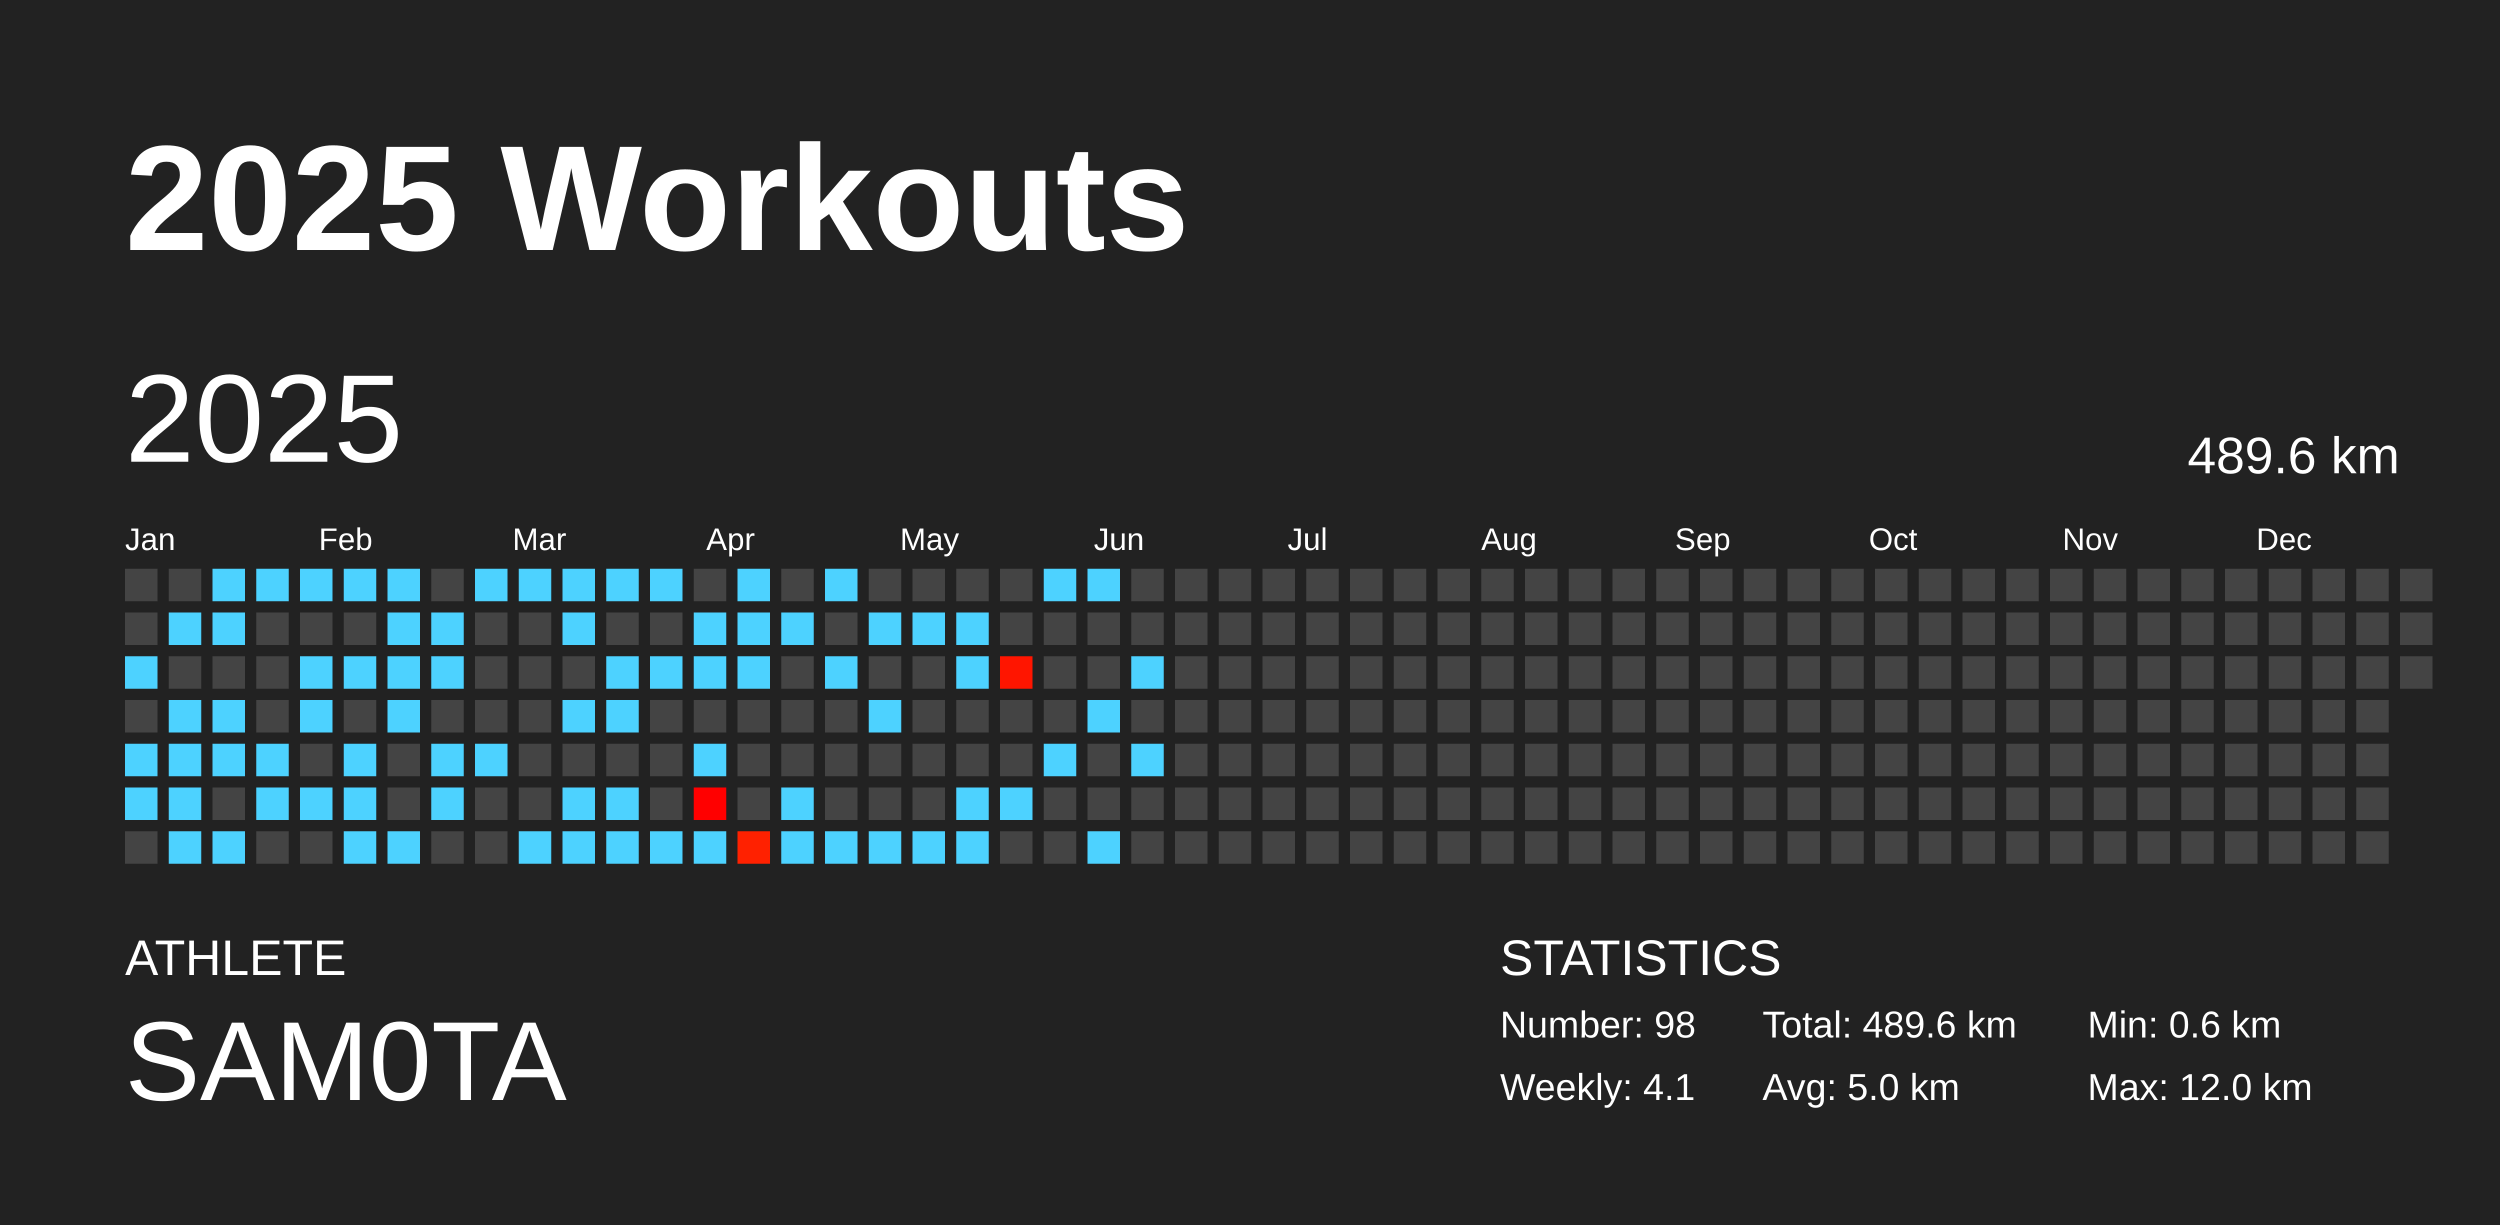
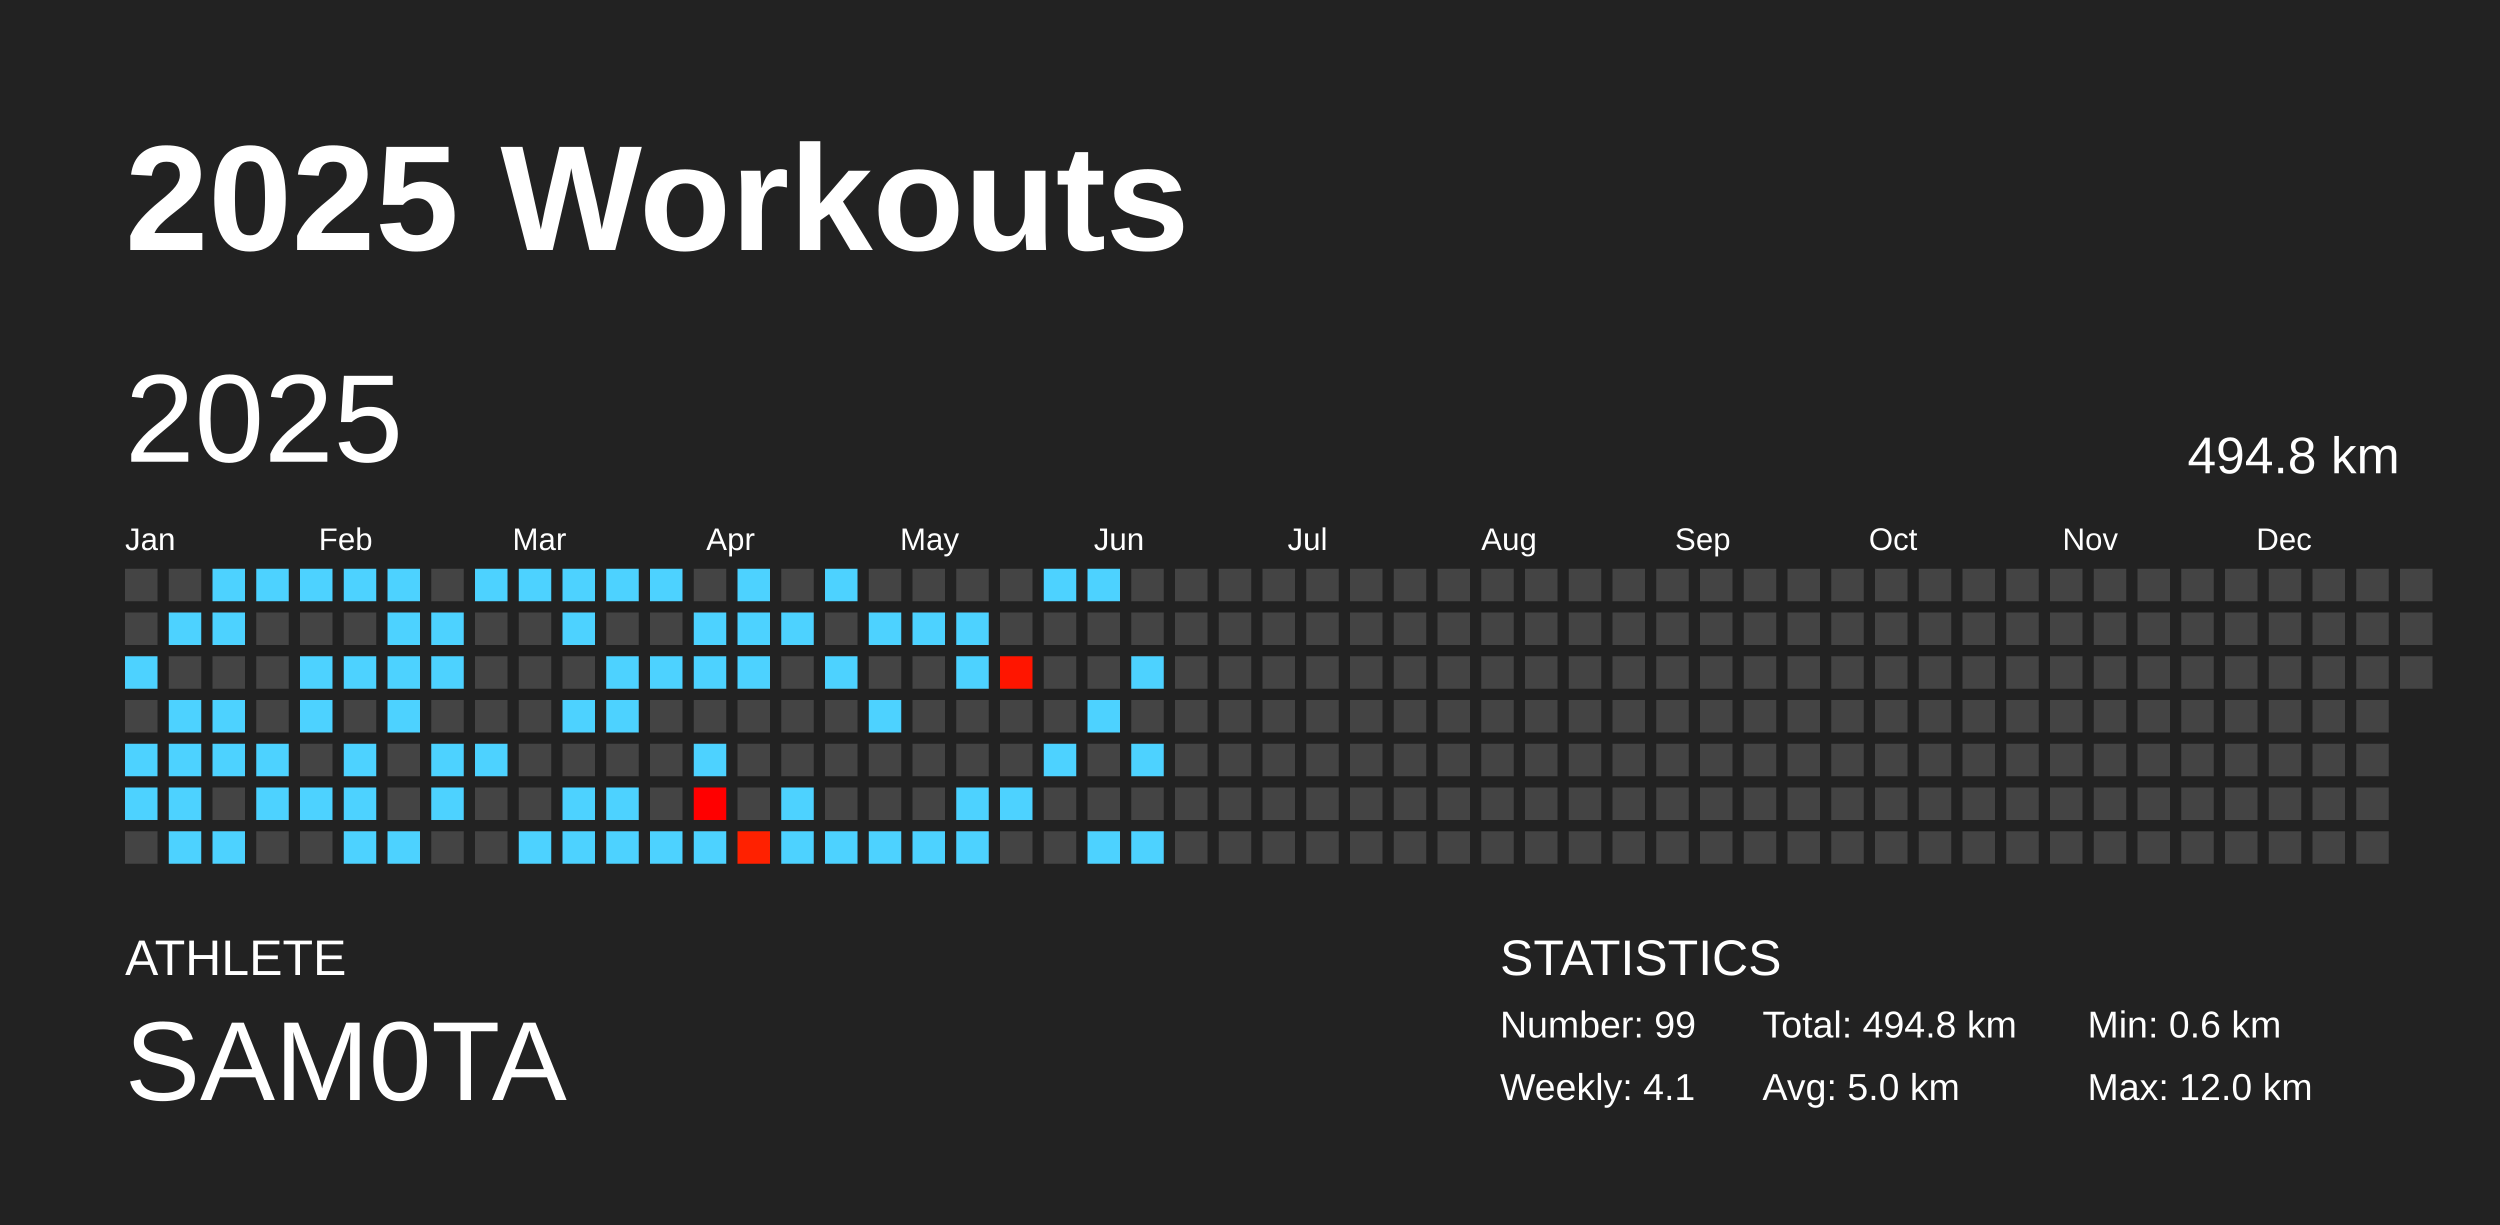
<svg xmlns="http://www.w3.org/2000/svg" baseProfile="full" height="98mm" version="1.1" viewBox="0,0,200,98" width="200mm">
  <defs />
  <rect fill="#222222" height="98" width="200" x="0" y="0" />
  <text fill="#FFFFFF" style="font-size:12px; font-family:Arial; font-weight:bold;" x="10" y="20">2025 Workouts</text>
  <text fill="#FFFFFF" style="font-size:4px; font-family:Arial" x="10" y="78">ATHLETE</text>
  <text fill="#FFFFFF" style="font-size:9px; font-family:Arial" x="10" y="88">SAM0TA</text>
  <text fill="#FFFFFF" style="font-size:4px; font-family:Arial" x="120" y="78">STATISTICS</text>
-   <text fill="#FFFFFF" style="font-size:3px; font-family:Arial" x="120" y="83">Number: 98</text>
+   <text fill="#FFFFFF" style="font-size:3px; font-family:Arial" x="120" y="83">Number: 99</text>
  <text fill="#FFFFFF" style="font-size:3px; font-family:Arial" x="120" y="88">Weekly: 4.1</text>
-   <text fill="#FFFFFF" style="font-size:3px; font-family:Arial" x="141" y="83">Total: 489.6 km</text>
+   <text fill="#FFFFFF" style="font-size:3px; font-family:Arial" x="141" y="83">Total: 494.8 km</text>
  <text fill="#FFFFFF" style="font-size:3px; font-family:Arial" x="141" y="88">Avg: 5.0 km</text>
  <text fill="#FFFFFF" style="font-size:3px; font-family:Arial" x="167" y="83">Min: 0.6 km</text>
  <text fill="#FFFFFF" style="font-size:3px; font-family:Arial" x="167" y="88">Max: 12.0 km</text>
  <text dominant-baseline="hanging" fill="#FFFFFF" style="font-size:10.0px; font-family:Arial;" x="10" y="30">2025</text>
-   <text dominant-baseline="hanging" fill="#FFFFFF" style="font-size:4.125px; font-family:Arial;" x="175" y="35">489.6 km</text>
+   <text dominant-baseline="hanging" fill="#FFFFFF" style="font-size:4.125px; font-family:Arial;" x="175" y="35">494.8 km</text>
  <text fill="#FFFFFF" style="font-size:2.5px; font-family:Arial" x="10.0" y="44">Jan</text>
  <text fill="#FFFFFF" style="font-size:2.5px; font-family:Arial" x="25.5" y="44">Feb</text>
  <text fill="#FFFFFF" style="font-size:2.5px; font-family:Arial" x="41.0" y="44">Mar</text>
  <text fill="#FFFFFF" style="font-size:2.5px; font-family:Arial" x="56.5" y="44">Apr</text>
  <text fill="#FFFFFF" style="font-size:2.5px; font-family:Arial" x="72.0" y="44">May</text>
  <text fill="#FFFFFF" style="font-size:2.5px; font-family:Arial" x="87.5" y="44">Jun</text>
  <text fill="#FFFFFF" style="font-size:2.5px; font-family:Arial" x="103.0" y="44">Jul</text>
  <text fill="#FFFFFF" style="font-size:2.5px; font-family:Arial" x="118.5" y="44">Aug</text>
  <text fill="#FFFFFF" style="font-size:2.5px; font-family:Arial" x="134.0" y="44">Sep</text>
  <text fill="#FFFFFF" style="font-size:2.5px; font-family:Arial" x="149.5" y="44">Oct</text>
  <text fill="#FFFFFF" style="font-size:2.5px; font-family:Arial" x="165.0" y="44">Nov</text>
  <text fill="#FFFFFF" style="font-size:2.5px; font-family:Arial" x="180.5" y="44">Dec</text>
  <rect fill="#444444" height="2.6" width="2.6" x="10.0" y="45.5" />
  <rect fill="#444444" height="2.6" width="2.6" x="10.0" y="49.0" />
  <rect fill="#4dd2ff" height="2.6" width="2.6" x="10.0" y="52.5" />
  <rect fill="#444444" height="2.6" width="2.6" x="10.0" y="56.0" />
  <rect fill="#4dd2ff" height="2.6" width="2.6" x="10.0" y="59.5" />
  <rect fill="#4dd2ff" height="2.6" width="2.6" x="10.0" y="63.0" />
  <rect fill="#444444" height="2.6" width="2.6" x="10.0" y="66.5" />
  <rect fill="#444444" height="2.6" width="2.6" x="13.5" y="45.5" />
  <rect fill="#4dd2ff" height="2.6" width="2.6" x="13.5" y="49.0" />
  <rect fill="#444444" height="2.6" width="2.6" x="13.5" y="52.5" />
  <rect fill="#4dd2ff" height="2.6" width="2.6" x="13.5" y="56.0" />
  <rect fill="#4dd2ff" height="2.6" width="2.6" x="13.5" y="59.5" />
  <rect fill="#4dd2ff" height="2.6" width="2.6" x="13.5" y="63.0" />
  <rect fill="#4dd2ff" height="2.6" width="2.6" x="13.5" y="66.5" />
  <rect fill="#4dd2ff" height="2.6" width="2.6" x="17.0" y="45.5" />
  <rect fill="#4dd2ff" height="2.6" width="2.6" x="17.0" y="49.0" />
  <rect fill="#444444" height="2.6" width="2.6" x="17.0" y="52.5" />
  <rect fill="#4dd2ff" height="2.6" width="2.6" x="17.0" y="56.0" />
  <rect fill="#4dd2ff" height="2.6" width="2.6" x="17.0" y="59.5" />
  <rect fill="#444444" height="2.6" width="2.6" x="17.0" y="63.0" />
  <rect fill="#4dd2ff" height="2.6" width="2.6" x="17.0" y="66.5" />
  <rect fill="#4dd2ff" height="2.6" width="2.6" x="20.5" y="45.5" />
  <rect fill="#444444" height="2.6" width="2.6" x="20.5" y="49.0" />
  <rect fill="#444444" height="2.6" width="2.6" x="20.5" y="52.5" />
  <rect fill="#444444" height="2.6" width="2.6" x="20.5" y="56.0" />
  <rect fill="#4dd2ff" height="2.6" width="2.6" x="20.5" y="59.5" />
  <rect fill="#4dd2ff" height="2.6" width="2.6" x="20.5" y="63.0" />
  <rect fill="#444444" height="2.6" width="2.6" x="20.5" y="66.5" />
  <rect fill="#4dd2ff" height="2.6" width="2.6" x="24.0" y="45.5" />
  <rect fill="#444444" height="2.6" width="2.6" x="24.0" y="49.0" />
  <rect fill="#4dd2ff" height="2.6" width="2.6" x="24.0" y="52.5" />
  <rect fill="#4dd2ff" height="2.6" width="2.6" x="24.0" y="56.0" />
  <rect fill="#444444" height="2.6" width="2.6" x="24.0" y="59.5" />
  <rect fill="#4dd2ff" height="2.6" width="2.6" x="24.0" y="63.0" />
  <rect fill="#444444" height="2.6" width="2.6" x="24.0" y="66.5" />
  <rect fill="#4dd2ff" height="2.6" width="2.6" x="27.5" y="45.5" />
  <rect fill="#444444" height="2.6" width="2.6" x="27.5" y="49.0" />
  <rect fill="#4dd2ff" height="2.6" width="2.6" x="27.5" y="52.5" />
  <rect fill="#444444" height="2.6" width="2.6" x="27.5" y="56.0" />
  <rect fill="#4dd2ff" height="2.6" width="2.6" x="27.5" y="59.5" />
  <rect fill="#4dd2ff" height="2.6" width="2.6" x="27.5" y="63.0" />
  <rect fill="#4dd2ff" height="2.6" width="2.6" x="27.5" y="66.5" />
  <rect fill="#4dd2ff" height="2.6" width="2.6" x="31.0" y="45.5" />
  <rect fill="#4dd2ff" height="2.6" width="2.6" x="31.0" y="49.0" />
  <rect fill="#4dd2ff" height="2.6" width="2.6" x="31.0" y="52.5" />
  <rect fill="#4dd2ff" height="2.6" width="2.6" x="31.0" y="56.0" />
  <rect fill="#444444" height="2.6" width="2.6" x="31.0" y="59.5" />
  <rect fill="#444444" height="2.6" width="2.6" x="31.0" y="63.0" />
  <rect fill="#4dd2ff" height="2.6" width="2.6" x="31.0" y="66.5" />
  <rect fill="#444444" height="2.6" width="2.6" x="34.5" y="45.5" />
  <rect fill="#4dd2ff" height="2.6" width="2.6" x="34.5" y="49.0" />
  <rect fill="#4dd2ff" height="2.6" width="2.6" x="34.5" y="52.5" />
  <rect fill="#444444" height="2.6" width="2.6" x="34.5" y="56.0" />
  <rect fill="#4dd2ff" height="2.6" width="2.6" x="34.5" y="59.5" />
  <rect fill="#4dd2ff" height="2.6" width="2.6" x="34.5" y="63.0" />
  <rect fill="#444444" height="2.6" width="2.6" x="34.5" y="66.5" />
  <rect fill="#4dd2ff" height="2.6" width="2.6" x="38.0" y="45.5" />
  <rect fill="#444444" height="2.6" width="2.6" x="38.0" y="49.0" />
  <rect fill="#444444" height="2.6" width="2.6" x="38.0" y="52.5" />
  <rect fill="#444444" height="2.6" width="2.6" x="38.0" y="56.0" />
  <rect fill="#4dd2ff" height="2.6" width="2.6" x="38.0" y="59.5" />
  <rect fill="#444444" height="2.6" width="2.6" x="38.0" y="63.0" />
  <rect fill="#444444" height="2.6" width="2.6" x="38.0" y="66.5" />
  <rect fill="#4dd2ff" height="2.6" width="2.6" x="41.5" y="45.5" />
  <rect fill="#444444" height="2.6" width="2.6" x="41.5" y="49.0" />
  <rect fill="#444444" height="2.6" width="2.6" x="41.5" y="52.5" />
  <rect fill="#444444" height="2.6" width="2.6" x="41.5" y="56.0" />
  <rect fill="#444444" height="2.6" width="2.6" x="41.5" y="59.5" />
  <rect fill="#444444" height="2.6" width="2.6" x="41.5" y="63.0" />
  <rect fill="#4dd2ff" height="2.6" width="2.6" x="41.5" y="66.5" />
  <rect fill="#4dd2ff" height="2.6" width="2.6" x="45.0" y="45.5" />
  <rect fill="#4dd2ff" height="2.6" width="2.6" x="45.0" y="49.0" />
  <rect fill="#444444" height="2.6" width="2.6" x="45.0" y="52.5" />
  <rect fill="#4dd2ff" height="2.6" width="2.6" x="45.0" y="56.0" />
  <rect fill="#444444" height="2.6" width="2.6" x="45.0" y="59.5" />
  <rect fill="#4dd2ff" height="2.6" width="2.6" x="45.0" y="63.0" />
  <rect fill="#4dd2ff" height="2.6" width="2.6" x="45.0" y="66.5" />
  <rect fill="#4dd2ff" height="2.6" width="2.6" x="48.5" y="45.5" />
  <rect fill="#444444" height="2.6" width="2.6" x="48.5" y="49.0" />
  <rect fill="#4dd2ff" height="2.6" width="2.6" x="48.5" y="52.5" />
  <rect fill="#4dd2ff" height="2.6" width="2.6" x="48.5" y="56.0" />
  <rect fill="#444444" height="2.6" width="2.6" x="48.5" y="59.5" />
  <rect fill="#4dd2ff" height="2.6" width="2.6" x="48.5" y="63.0" />
  <rect fill="#4dd2ff" height="2.6" width="2.6" x="48.5" y="66.5" />
  <rect fill="#4dd2ff" height="2.6" width="2.6" x="52.0" y="45.5" />
  <rect fill="#444444" height="2.6" width="2.6" x="52.0" y="49.0" />
  <rect fill="#4dd2ff" height="2.6" width="2.6" x="52.0" y="52.5" />
  <rect fill="#444444" height="2.6" width="2.6" x="52.0" y="56.0" />
  <rect fill="#444444" height="2.6" width="2.6" x="52.0" y="59.5" />
  <rect fill="#444444" height="2.6" width="2.6" x="52.0" y="63.0" />
  <rect fill="#4dd2ff" height="2.6" width="2.6" x="52.0" y="66.5" />
  <rect fill="#444444" height="2.6" width="2.6" x="55.5" y="45.5" />
  <rect fill="#4dd2ff" height="2.6" width="2.6" x="55.5" y="49.0" />
  <rect fill="#4dd2ff" height="2.6" width="2.6" x="55.5" y="52.5" />
  <rect fill="#444444" height="2.6" width="2.6" x="55.5" y="56.0" />
  <rect fill="#4dd2ff" height="2.6" width="2.6" x="55.5" y="59.5" />
  <rect fill="#ff0000" height="2.6" width="2.6" x="55.5" y="63.0" />
  <rect fill="#4dd2ff" height="2.6" width="2.6" x="55.5" y="66.5" />
  <rect fill="#4dd2ff" height="2.6" width="2.6" x="59.0" y="45.5" />
  <rect fill="#4dd2ff" height="2.6" width="2.6" x="59.0" y="49.0" />
  <rect fill="#4dd2ff" height="2.6" width="2.6" x="59.0" y="52.5" />
  <rect fill="#444444" height="2.6" width="2.6" x="59.0" y="56.0" />
  <rect fill="#444444" height="2.6" width="2.6" x="59.0" y="59.5" />
  <rect fill="#444444" height="2.6" width="2.6" x="59.0" y="63.0" />
  <rect fill="#ff2100" height="2.6" width="2.6" x="59.0" y="66.5" />
  <rect fill="#444444" height="2.6" width="2.6" x="62.5" y="45.5" />
  <rect fill="#4dd2ff" height="2.6" width="2.6" x="62.5" y="49.0" />
  <rect fill="#444444" height="2.6" width="2.6" x="62.5" y="52.5" />
  <rect fill="#444444" height="2.6" width="2.6" x="62.5" y="56.0" />
  <rect fill="#444444" height="2.6" width="2.6" x="62.5" y="59.5" />
  <rect fill="#4dd2ff" height="2.6" width="2.6" x="62.5" y="63.0" />
  <rect fill="#4dd2ff" height="2.6" width="2.6" x="62.5" y="66.5" />
  <rect fill="#4dd2ff" height="2.6" width="2.6" x="66.0" y="45.5" />
  <rect fill="#444444" height="2.6" width="2.6" x="66.0" y="49.0" />
  <rect fill="#4dd2ff" height="2.6" width="2.6" x="66.0" y="52.5" />
  <rect fill="#444444" height="2.6" width="2.6" x="66.0" y="56.0" />
  <rect fill="#444444" height="2.6" width="2.6" x="66.0" y="59.5" />
  <rect fill="#444444" height="2.6" width="2.6" x="66.0" y="63.0" />
  <rect fill="#4dd2ff" height="2.6" width="2.6" x="66.0" y="66.5" />
  <rect fill="#444444" height="2.6" width="2.6" x="69.5" y="45.5" />
  <rect fill="#4dd2ff" height="2.6" width="2.6" x="69.5" y="49.0" />
  <rect fill="#444444" height="2.6" width="2.6" x="69.5" y="52.5" />
  <rect fill="#4dd2ff" height="2.6" width="2.6" x="69.5" y="56.0" />
  <rect fill="#444444" height="2.6" width="2.6" x="69.5" y="59.5" />
  <rect fill="#444444" height="2.6" width="2.6" x="69.5" y="63.0" />
  <rect fill="#4dd2ff" height="2.6" width="2.6" x="69.5" y="66.5" />
  <rect fill="#444444" height="2.6" width="2.6" x="73.0" y="45.5" />
  <rect fill="#4dd2ff" height="2.6" width="2.6" x="73.0" y="49.0" />
  <rect fill="#444444" height="2.6" width="2.6" x="73.0" y="52.5" />
  <rect fill="#444444" height="2.6" width="2.6" x="73.0" y="56.0" />
  <rect fill="#444444" height="2.6" width="2.6" x="73.0" y="59.5" />
  <rect fill="#444444" height="2.6" width="2.6" x="73.0" y="63.0" />
  <rect fill="#4dd2ff" height="2.6" width="2.6" x="73.0" y="66.5" />
  <rect fill="#444444" height="2.6" width="2.6" x="76.5" y="45.5" />
  <rect fill="#4dd2ff" height="2.6" width="2.6" x="76.5" y="49.0" />
  <rect fill="#4dd2ff" height="2.6" width="2.6" x="76.5" y="52.5" />
  <rect fill="#444444" height="2.6" width="2.6" x="76.5" y="56.0" />
  <rect fill="#444444" height="2.6" width="2.6" x="76.5" y="59.5" />
  <rect fill="#4dd2ff" height="2.6" width="2.6" x="76.5" y="63.0" />
  <rect fill="#4dd2ff" height="2.6" width="2.6" x="76.5" y="66.5" />
  <rect fill="#444444" height="2.6" width="2.6" x="80.0" y="45.5" />
  <rect fill="#444444" height="2.6" width="2.6" x="80.0" y="49.0" />
  <rect fill="#ff1500" height="2.6" width="2.6" x="80.0" y="52.5" />
  <rect fill="#444444" height="2.6" width="2.6" x="80.0" y="56.0" />
  <rect fill="#444444" height="2.6" width="2.6" x="80.0" y="59.5" />
  <rect fill="#4dd2ff" height="2.6" width="2.6" x="80.0" y="63.0" />
  <rect fill="#444444" height="2.6" width="2.6" x="80.0" y="66.5" />
  <rect fill="#4dd2ff" height="2.6" width="2.6" x="83.5" y="45.5" />
  <rect fill="#444444" height="2.6" width="2.6" x="83.5" y="49.0" />
  <rect fill="#444444" height="2.6" width="2.6" x="83.5" y="52.5" />
  <rect fill="#444444" height="2.6" width="2.6" x="83.5" y="56.0" />
  <rect fill="#4dd2ff" height="2.6" width="2.6" x="83.5" y="59.5" />
  <rect fill="#444444" height="2.6" width="2.6" x="83.5" y="63.0" />
  <rect fill="#444444" height="2.6" width="2.6" x="83.5" y="66.5" />
  <rect fill="#4dd2ff" height="2.6" width="2.6" x="87.0" y="45.5" />
  <rect fill="#444444" height="2.6" width="2.6" x="87.0" y="49.0" />
  <rect fill="#444444" height="2.6" width="2.6" x="87.0" y="52.5" />
  <rect fill="#4dd2ff" height="2.6" width="2.6" x="87.0" y="56.0" />
  <rect fill="#444444" height="2.6" width="2.6" x="87.0" y="59.5" />
  <rect fill="#444444" height="2.6" width="2.6" x="87.0" y="63.0" />
  <rect fill="#4dd2ff" height="2.6" width="2.6" x="87.0" y="66.5" />
  <rect fill="#444444" height="2.6" width="2.6" x="90.5" y="45.5" />
  <rect fill="#444444" height="2.6" width="2.6" x="90.5" y="49.0" />
  <rect fill="#4dd2ff" height="2.6" width="2.6" x="90.5" y="52.5" />
  <rect fill="#444444" height="2.6" width="2.6" x="90.5" y="56.0" />
  <rect fill="#4dd2ff" height="2.6" width="2.6" x="90.5" y="59.5" />
  <rect fill="#444444" height="2.6" width="2.6" x="90.5" y="63.0" />
-   <rect fill="#444444" height="2.6" width="2.6" x="90.5" y="66.5" />
+   <rect fill="#4dd2ff" height="2.6" width="2.6" x="90.5" y="66.5" />
  <rect fill="#444444" height="2.6" width="2.6" x="94.0" y="45.5" />
  <rect fill="#444444" height="2.6" width="2.6" x="94.0" y="49.0" />
  <rect fill="#444444" height="2.6" width="2.6" x="94.0" y="52.5" />
  <rect fill="#444444" height="2.6" width="2.6" x="94.0" y="56.0" />
  <rect fill="#444444" height="2.6" width="2.6" x="94.0" y="59.5" />
  <rect fill="#444444" height="2.6" width="2.6" x="94.0" y="63.0" />
  <rect fill="#444444" height="2.6" width="2.6" x="94.0" y="66.5" />
  <rect fill="#444444" height="2.6" width="2.6" x="97.5" y="45.5" />
  <rect fill="#444444" height="2.6" width="2.6" x="97.5" y="49.0" />
  <rect fill="#444444" height="2.6" width="2.6" x="97.5" y="52.5" />
  <rect fill="#444444" height="2.6" width="2.6" x="97.5" y="56.0" />
  <rect fill="#444444" height="2.6" width="2.6" x="97.5" y="59.5" />
  <rect fill="#444444" height="2.6" width="2.6" x="97.5" y="63.0" />
  <rect fill="#444444" height="2.6" width="2.6" x="97.5" y="66.5" />
  <rect fill="#444444" height="2.6" width="2.6" x="101.0" y="45.5" />
  <rect fill="#444444" height="2.6" width="2.6" x="101.0" y="49.0" />
  <rect fill="#444444" height="2.6" width="2.6" x="101.0" y="52.5" />
  <rect fill="#444444" height="2.6" width="2.6" x="101.0" y="56.0" />
  <rect fill="#444444" height="2.6" width="2.6" x="101.0" y="59.5" />
  <rect fill="#444444" height="2.6" width="2.6" x="101.0" y="63.0" />
  <rect fill="#444444" height="2.6" width="2.6" x="101.0" y="66.5" />
  <rect fill="#444444" height="2.6" width="2.6" x="104.5" y="45.5" />
  <rect fill="#444444" height="2.6" width="2.6" x="104.5" y="49.0" />
  <rect fill="#444444" height="2.6" width="2.6" x="104.5" y="52.5" />
  <rect fill="#444444" height="2.6" width="2.6" x="104.5" y="56.0" />
  <rect fill="#444444" height="2.6" width="2.6" x="104.5" y="59.5" />
  <rect fill="#444444" height="2.6" width="2.6" x="104.5" y="63.0" />
  <rect fill="#444444" height="2.6" width="2.6" x="104.5" y="66.5" />
  <rect fill="#444444" height="2.6" width="2.6" x="108.0" y="45.5" />
  <rect fill="#444444" height="2.6" width="2.6" x="108.0" y="49.0" />
  <rect fill="#444444" height="2.6" width="2.6" x="108.0" y="52.5" />
  <rect fill="#444444" height="2.6" width="2.6" x="108.0" y="56.0" />
  <rect fill="#444444" height="2.6" width="2.6" x="108.0" y="59.5" />
  <rect fill="#444444" height="2.6" width="2.6" x="108.0" y="63.0" />
  <rect fill="#444444" height="2.6" width="2.6" x="108.0" y="66.5" />
  <rect fill="#444444" height="2.6" width="2.6" x="111.5" y="45.5" />
  <rect fill="#444444" height="2.6" width="2.6" x="111.5" y="49.0" />
  <rect fill="#444444" height="2.6" width="2.6" x="111.5" y="52.5" />
  <rect fill="#444444" height="2.6" width="2.6" x="111.5" y="56.0" />
  <rect fill="#444444" height="2.6" width="2.6" x="111.5" y="59.5" />
  <rect fill="#444444" height="2.6" width="2.6" x="111.5" y="63.0" />
  <rect fill="#444444" height="2.6" width="2.6" x="111.5" y="66.5" />
  <rect fill="#444444" height="2.6" width="2.6" x="115.0" y="45.5" />
  <rect fill="#444444" height="2.6" width="2.6" x="115.0" y="49.0" />
  <rect fill="#444444" height="2.6" width="2.6" x="115.0" y="52.5" />
  <rect fill="#444444" height="2.6" width="2.6" x="115.0" y="56.0" />
  <rect fill="#444444" height="2.6" width="2.6" x="115.0" y="59.5" />
  <rect fill="#444444" height="2.6" width="2.6" x="115.0" y="63.0" />
  <rect fill="#444444" height="2.6" width="2.6" x="115.0" y="66.5" />
  <rect fill="#444444" height="2.6" width="2.6" x="118.5" y="45.5" />
  <rect fill="#444444" height="2.6" width="2.6" x="118.5" y="49.0" />
  <rect fill="#444444" height="2.6" width="2.6" x="118.5" y="52.5" />
  <rect fill="#444444" height="2.6" width="2.6" x="118.5" y="56.0" />
  <rect fill="#444444" height="2.6" width="2.6" x="118.5" y="59.5" />
  <rect fill="#444444" height="2.6" width="2.6" x="118.5" y="63.0" />
  <rect fill="#444444" height="2.6" width="2.6" x="118.5" y="66.5" />
  <rect fill="#444444" height="2.6" width="2.6" x="122.0" y="45.5" />
  <rect fill="#444444" height="2.6" width="2.6" x="122.0" y="49.0" />
  <rect fill="#444444" height="2.6" width="2.6" x="122.0" y="52.5" />
  <rect fill="#444444" height="2.6" width="2.6" x="122.0" y="56.0" />
  <rect fill="#444444" height="2.6" width="2.6" x="122.0" y="59.5" />
  <rect fill="#444444" height="2.6" width="2.6" x="122.0" y="63.0" />
  <rect fill="#444444" height="2.6" width="2.6" x="122.0" y="66.5" />
  <rect fill="#444444" height="2.6" width="2.6" x="125.5" y="45.5" />
  <rect fill="#444444" height="2.6" width="2.6" x="125.5" y="49.0" />
  <rect fill="#444444" height="2.6" width="2.6" x="125.5" y="52.5" />
  <rect fill="#444444" height="2.6" width="2.6" x="125.5" y="56.0" />
  <rect fill="#444444" height="2.6" width="2.6" x="125.5" y="59.5" />
  <rect fill="#444444" height="2.6" width="2.6" x="125.5" y="63.0" />
  <rect fill="#444444" height="2.6" width="2.6" x="125.5" y="66.5" />
  <rect fill="#444444" height="2.6" width="2.6" x="129.0" y="45.5" />
  <rect fill="#444444" height="2.6" width="2.6" x="129.0" y="49.0" />
  <rect fill="#444444" height="2.6" width="2.6" x="129.0" y="52.5" />
  <rect fill="#444444" height="2.6" width="2.6" x="129.0" y="56.0" />
  <rect fill="#444444" height="2.6" width="2.6" x="129.0" y="59.5" />
  <rect fill="#444444" height="2.6" width="2.6" x="129.0" y="63.0" />
  <rect fill="#444444" height="2.6" width="2.6" x="129.0" y="66.5" />
  <rect fill="#444444" height="2.6" width="2.6" x="132.5" y="45.5" />
  <rect fill="#444444" height="2.6" width="2.6" x="132.5" y="49.0" />
  <rect fill="#444444" height="2.6" width="2.6" x="132.5" y="52.5" />
  <rect fill="#444444" height="2.6" width="2.6" x="132.5" y="56.0" />
  <rect fill="#444444" height="2.6" width="2.6" x="132.5" y="59.5" />
  <rect fill="#444444" height="2.6" width="2.6" x="132.5" y="63.0" />
  <rect fill="#444444" height="2.6" width="2.6" x="132.5" y="66.5" />
  <rect fill="#444444" height="2.6" width="2.6" x="136.0" y="45.5" />
  <rect fill="#444444" height="2.6" width="2.6" x="136.0" y="49.0" />
  <rect fill="#444444" height="2.6" width="2.6" x="136.0" y="52.5" />
  <rect fill="#444444" height="2.6" width="2.6" x="136.0" y="56.0" />
  <rect fill="#444444" height="2.6" width="2.6" x="136.0" y="59.5" />
  <rect fill="#444444" height="2.6" width="2.6" x="136.0" y="63.0" />
  <rect fill="#444444" height="2.6" width="2.6" x="136.0" y="66.5" />
  <rect fill="#444444" height="2.6" width="2.6" x="139.5" y="45.5" />
  <rect fill="#444444" height="2.6" width="2.6" x="139.5" y="49.0" />
  <rect fill="#444444" height="2.6" width="2.6" x="139.5" y="52.5" />
  <rect fill="#444444" height="2.6" width="2.6" x="139.5" y="56.0" />
  <rect fill="#444444" height="2.6" width="2.6" x="139.5" y="59.5" />
  <rect fill="#444444" height="2.6" width="2.6" x="139.5" y="63.0" />
  <rect fill="#444444" height="2.6" width="2.6" x="139.5" y="66.5" />
  <rect fill="#444444" height="2.6" width="2.6" x="143.0" y="45.5" />
  <rect fill="#444444" height="2.6" width="2.6" x="143.0" y="49.0" />
  <rect fill="#444444" height="2.6" width="2.6" x="143.0" y="52.5" />
  <rect fill="#444444" height="2.6" width="2.6" x="143.0" y="56.0" />
  <rect fill="#444444" height="2.6" width="2.6" x="143.0" y="59.5" />
  <rect fill="#444444" height="2.6" width="2.6" x="143.0" y="63.0" />
  <rect fill="#444444" height="2.6" width="2.6" x="143.0" y="66.5" />
  <rect fill="#444444" height="2.6" width="2.6" x="146.5" y="45.5" />
  <rect fill="#444444" height="2.6" width="2.6" x="146.5" y="49.0" />
  <rect fill="#444444" height="2.6" width="2.6" x="146.5" y="52.5" />
  <rect fill="#444444" height="2.6" width="2.6" x="146.5" y="56.0" />
  <rect fill="#444444" height="2.6" width="2.6" x="146.5" y="59.5" />
  <rect fill="#444444" height="2.6" width="2.6" x="146.5" y="63.0" />
  <rect fill="#444444" height="2.6" width="2.6" x="146.5" y="66.5" />
  <rect fill="#444444" height="2.6" width="2.6" x="150.0" y="45.5" />
  <rect fill="#444444" height="2.6" width="2.6" x="150.0" y="49.0" />
  <rect fill="#444444" height="2.6" width="2.6" x="150.0" y="52.5" />
  <rect fill="#444444" height="2.6" width="2.6" x="150.0" y="56.0" />
  <rect fill="#444444" height="2.6" width="2.6" x="150.0" y="59.5" />
  <rect fill="#444444" height="2.6" width="2.6" x="150.0" y="63.0" />
  <rect fill="#444444" height="2.6" width="2.6" x="150.0" y="66.5" />
  <rect fill="#444444" height="2.6" width="2.6" x="153.5" y="45.5" />
  <rect fill="#444444" height="2.6" width="2.6" x="153.5" y="49.0" />
  <rect fill="#444444" height="2.6" width="2.6" x="153.5" y="52.5" />
  <rect fill="#444444" height="2.6" width="2.6" x="153.5" y="56.0" />
  <rect fill="#444444" height="2.6" width="2.6" x="153.5" y="59.5" />
  <rect fill="#444444" height="2.6" width="2.6" x="153.5" y="63.0" />
  <rect fill="#444444" height="2.6" width="2.6" x="153.5" y="66.5" />
  <rect fill="#444444" height="2.6" width="2.6" x="157.0" y="45.5" />
  <rect fill="#444444" height="2.6" width="2.6" x="157.0" y="49.0" />
  <rect fill="#444444" height="2.6" width="2.6" x="157.0" y="52.5" />
  <rect fill="#444444" height="2.6" width="2.6" x="157.0" y="56.0" />
  <rect fill="#444444" height="2.6" width="2.6" x="157.0" y="59.5" />
  <rect fill="#444444" height="2.6" width="2.6" x="157.0" y="63.0" />
  <rect fill="#444444" height="2.6" width="2.6" x="157.0" y="66.5" />
  <rect fill="#444444" height="2.6" width="2.6" x="160.5" y="45.5" />
  <rect fill="#444444" height="2.6" width="2.6" x="160.5" y="49.0" />
  <rect fill="#444444" height="2.6" width="2.6" x="160.5" y="52.5" />
  <rect fill="#444444" height="2.6" width="2.6" x="160.5" y="56.0" />
  <rect fill="#444444" height="2.6" width="2.6" x="160.5" y="59.5" />
  <rect fill="#444444" height="2.6" width="2.6" x="160.5" y="63.0" />
  <rect fill="#444444" height="2.6" width="2.6" x="160.5" y="66.5" />
  <rect fill="#444444" height="2.6" width="2.6" x="164.0" y="45.5" />
  <rect fill="#444444" height="2.6" width="2.6" x="164.0" y="49.0" />
  <rect fill="#444444" height="2.6" width="2.6" x="164.0" y="52.5" />
  <rect fill="#444444" height="2.6" width="2.6" x="164.0" y="56.0" />
  <rect fill="#444444" height="2.6" width="2.6" x="164.0" y="59.5" />
  <rect fill="#444444" height="2.6" width="2.6" x="164.0" y="63.0" />
  <rect fill="#444444" height="2.6" width="2.6" x="164.0" y="66.5" />
  <rect fill="#444444" height="2.6" width="2.6" x="167.5" y="45.5" />
  <rect fill="#444444" height="2.6" width="2.6" x="167.5" y="49.0" />
  <rect fill="#444444" height="2.6" width="2.6" x="167.5" y="52.5" />
  <rect fill="#444444" height="2.6" width="2.6" x="167.5" y="56.0" />
  <rect fill="#444444" height="2.6" width="2.6" x="167.5" y="59.5" />
  <rect fill="#444444" height="2.6" width="2.6" x="167.5" y="63.0" />
  <rect fill="#444444" height="2.6" width="2.6" x="167.5" y="66.5" />
  <rect fill="#444444" height="2.6" width="2.6" x="171.0" y="45.5" />
  <rect fill="#444444" height="2.6" width="2.6" x="171.0" y="49.0" />
  <rect fill="#444444" height="2.6" width="2.6" x="171.0" y="52.5" />
  <rect fill="#444444" height="2.6" width="2.6" x="171.0" y="56.0" />
  <rect fill="#444444" height="2.6" width="2.6" x="171.0" y="59.5" />
  <rect fill="#444444" height="2.6" width="2.6" x="171.0" y="63.0" />
  <rect fill="#444444" height="2.6" width="2.6" x="171.0" y="66.5" />
  <rect fill="#444444" height="2.6" width="2.6" x="174.5" y="45.5" />
  <rect fill="#444444" height="2.6" width="2.6" x="174.5" y="49.0" />
  <rect fill="#444444" height="2.6" width="2.6" x="174.5" y="52.5" />
  <rect fill="#444444" height="2.6" width="2.6" x="174.5" y="56.0" />
  <rect fill="#444444" height="2.6" width="2.6" x="174.5" y="59.5" />
  <rect fill="#444444" height="2.6" width="2.6" x="174.5" y="63.0" />
  <rect fill="#444444" height="2.6" width="2.6" x="174.5" y="66.5" />
  <rect fill="#444444" height="2.6" width="2.6" x="178.0" y="45.5" />
  <rect fill="#444444" height="2.6" width="2.6" x="178.0" y="49.0" />
  <rect fill="#444444" height="2.6" width="2.6" x="178.0" y="52.5" />
  <rect fill="#444444" height="2.6" width="2.6" x="178.0" y="56.0" />
  <rect fill="#444444" height="2.6" width="2.6" x="178.0" y="59.5" />
  <rect fill="#444444" height="2.6" width="2.6" x="178.0" y="63.0" />
  <rect fill="#444444" height="2.6" width="2.6" x="178.0" y="66.5" />
  <rect fill="#444444" height="2.6" width="2.6" x="181.5" y="45.5" />
  <rect fill="#444444" height="2.6" width="2.6" x="181.5" y="49.0" />
  <rect fill="#444444" height="2.6" width="2.6" x="181.5" y="52.5" />
  <rect fill="#444444" height="2.6" width="2.6" x="181.5" y="56.0" />
  <rect fill="#444444" height="2.6" width="2.6" x="181.5" y="59.5" />
  <rect fill="#444444" height="2.6" width="2.6" x="181.5" y="63.0" />
  <rect fill="#444444" height="2.6" width="2.6" x="181.5" y="66.5" />
  <rect fill="#444444" height="2.6" width="2.6" x="185.0" y="45.5" />
  <rect fill="#444444" height="2.6" width="2.6" x="185.0" y="49.0" />
  <rect fill="#444444" height="2.6" width="2.6" x="185.0" y="52.5" />
  <rect fill="#444444" height="2.6" width="2.6" x="185.0" y="56.0" />
  <rect fill="#444444" height="2.6" width="2.6" x="185.0" y="59.5" />
  <rect fill="#444444" height="2.6" width="2.6" x="185.0" y="63.0" />
  <rect fill="#444444" height="2.6" width="2.6" x="185.0" y="66.5" />
  <rect fill="#444444" height="2.6" width="2.6" x="188.5" y="45.5" />
  <rect fill="#444444" height="2.6" width="2.6" x="188.5" y="49.0" />
  <rect fill="#444444" height="2.6" width="2.6" x="188.5" y="52.5" />
  <rect fill="#444444" height="2.6" width="2.6" x="188.5" y="56.0" />
  <rect fill="#444444" height="2.6" width="2.6" x="188.5" y="59.5" />
  <rect fill="#444444" height="2.6" width="2.6" x="188.5" y="63.0" />
  <rect fill="#444444" height="2.6" width="2.6" x="188.5" y="66.5" />
  <rect fill="#444444" height="2.6" width="2.6" x="192.0" y="45.5" />
  <rect fill="#444444" height="2.6" width="2.6" x="192.0" y="49.0" />
  <rect fill="#444444" height="2.6" width="2.6" x="192.0" y="52.5" />
</svg>
